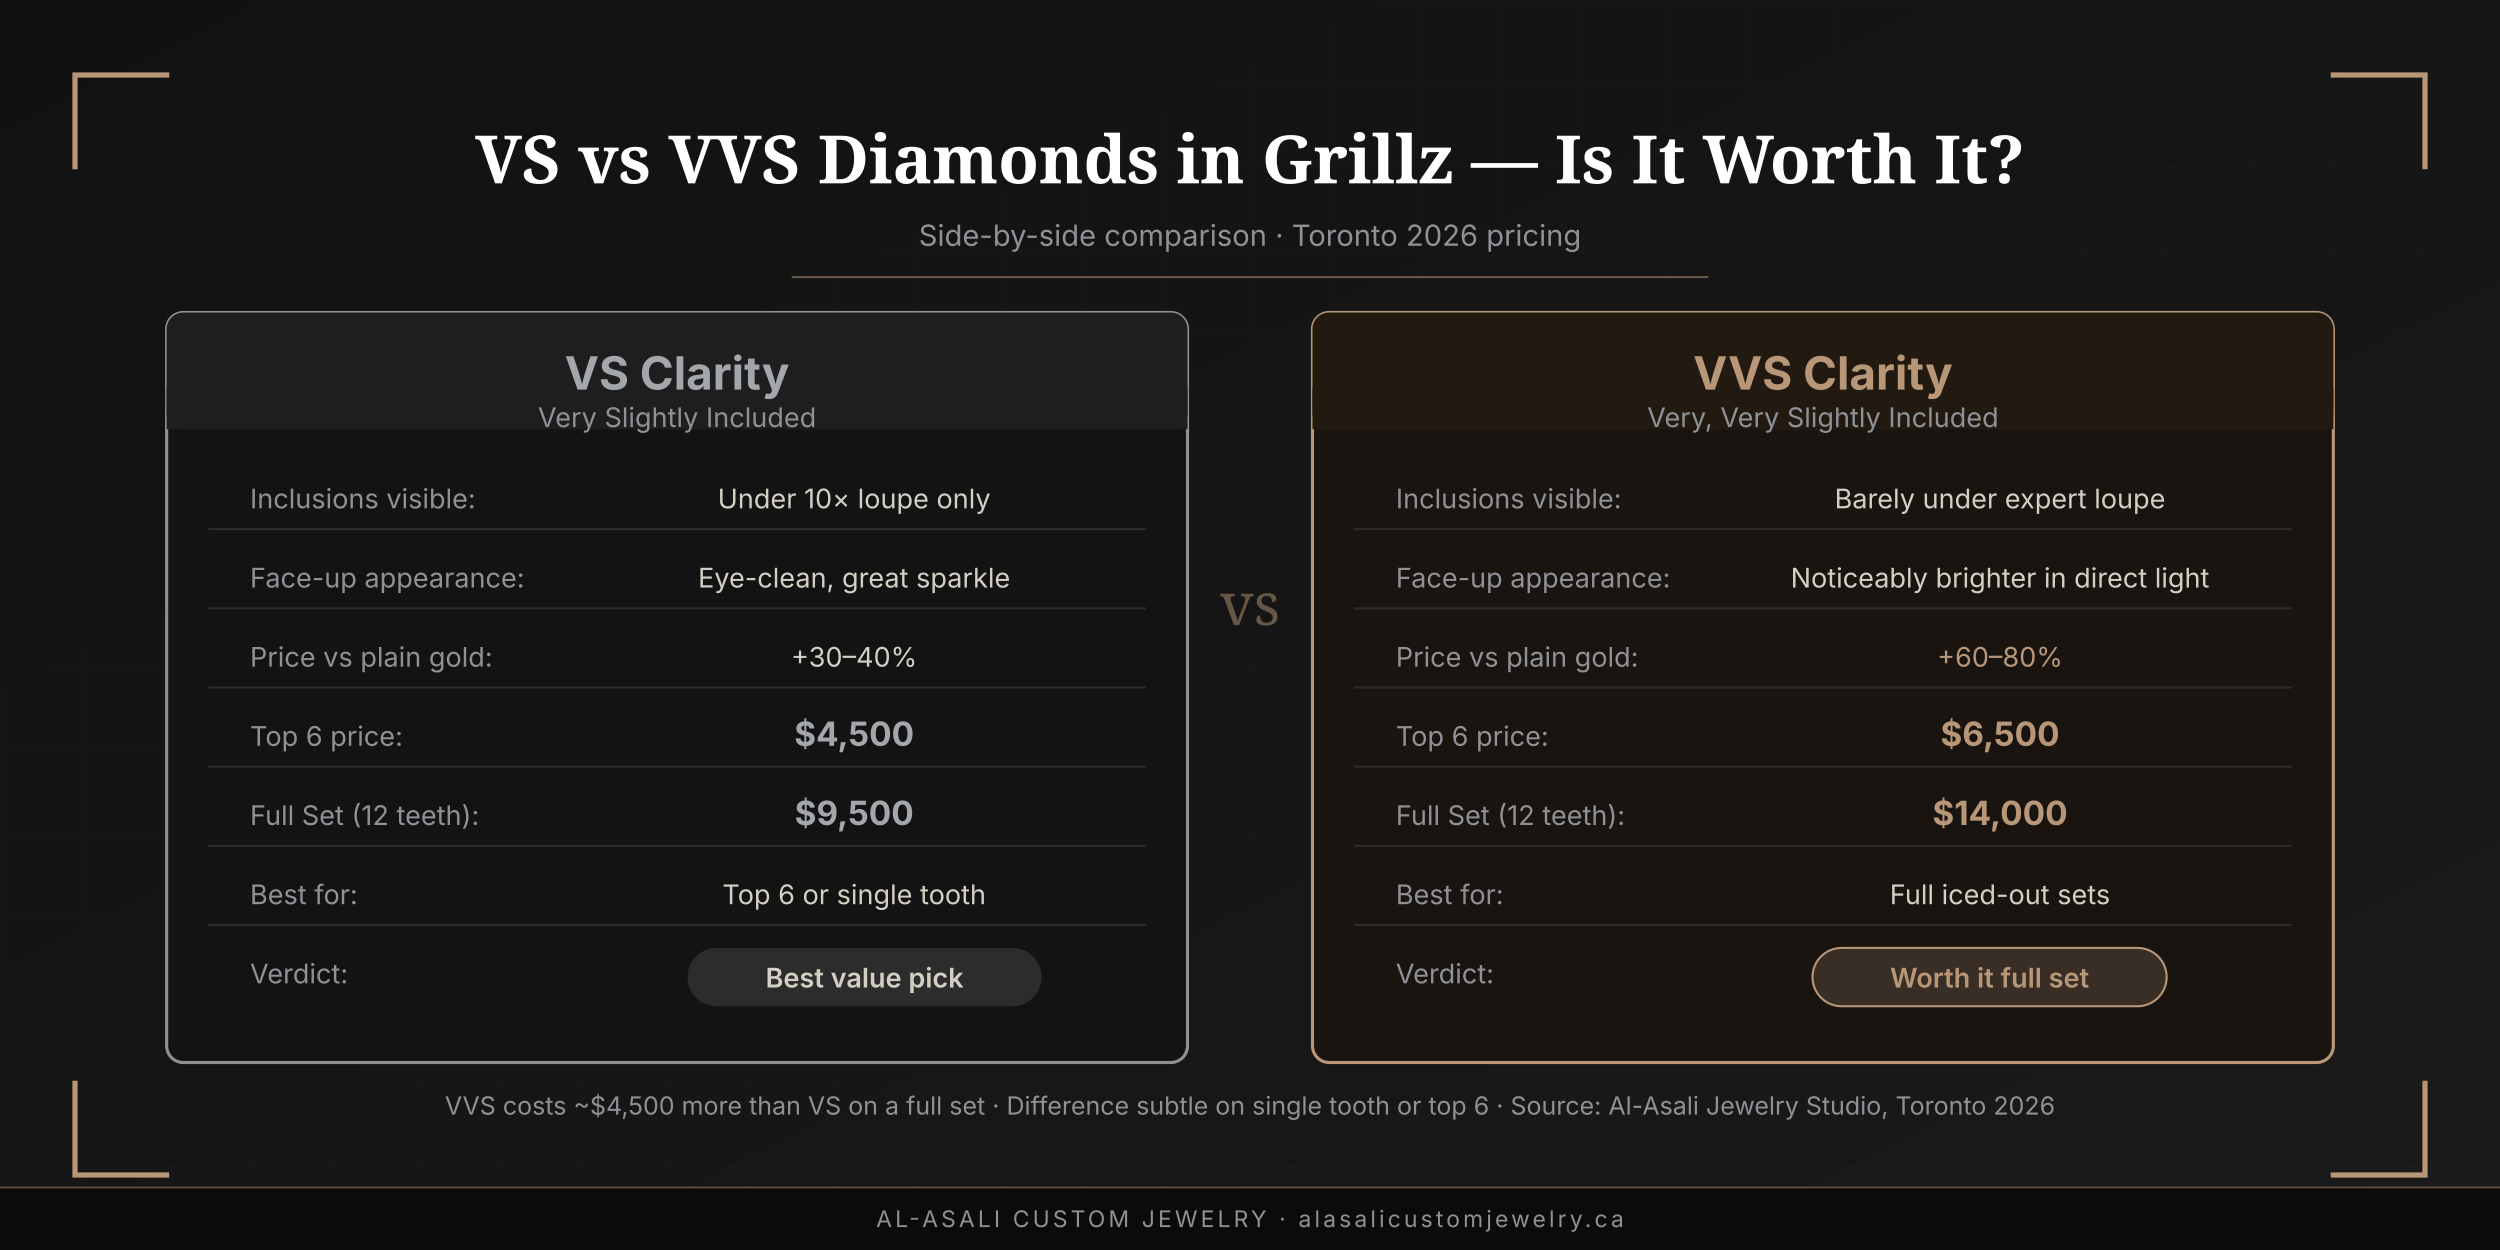
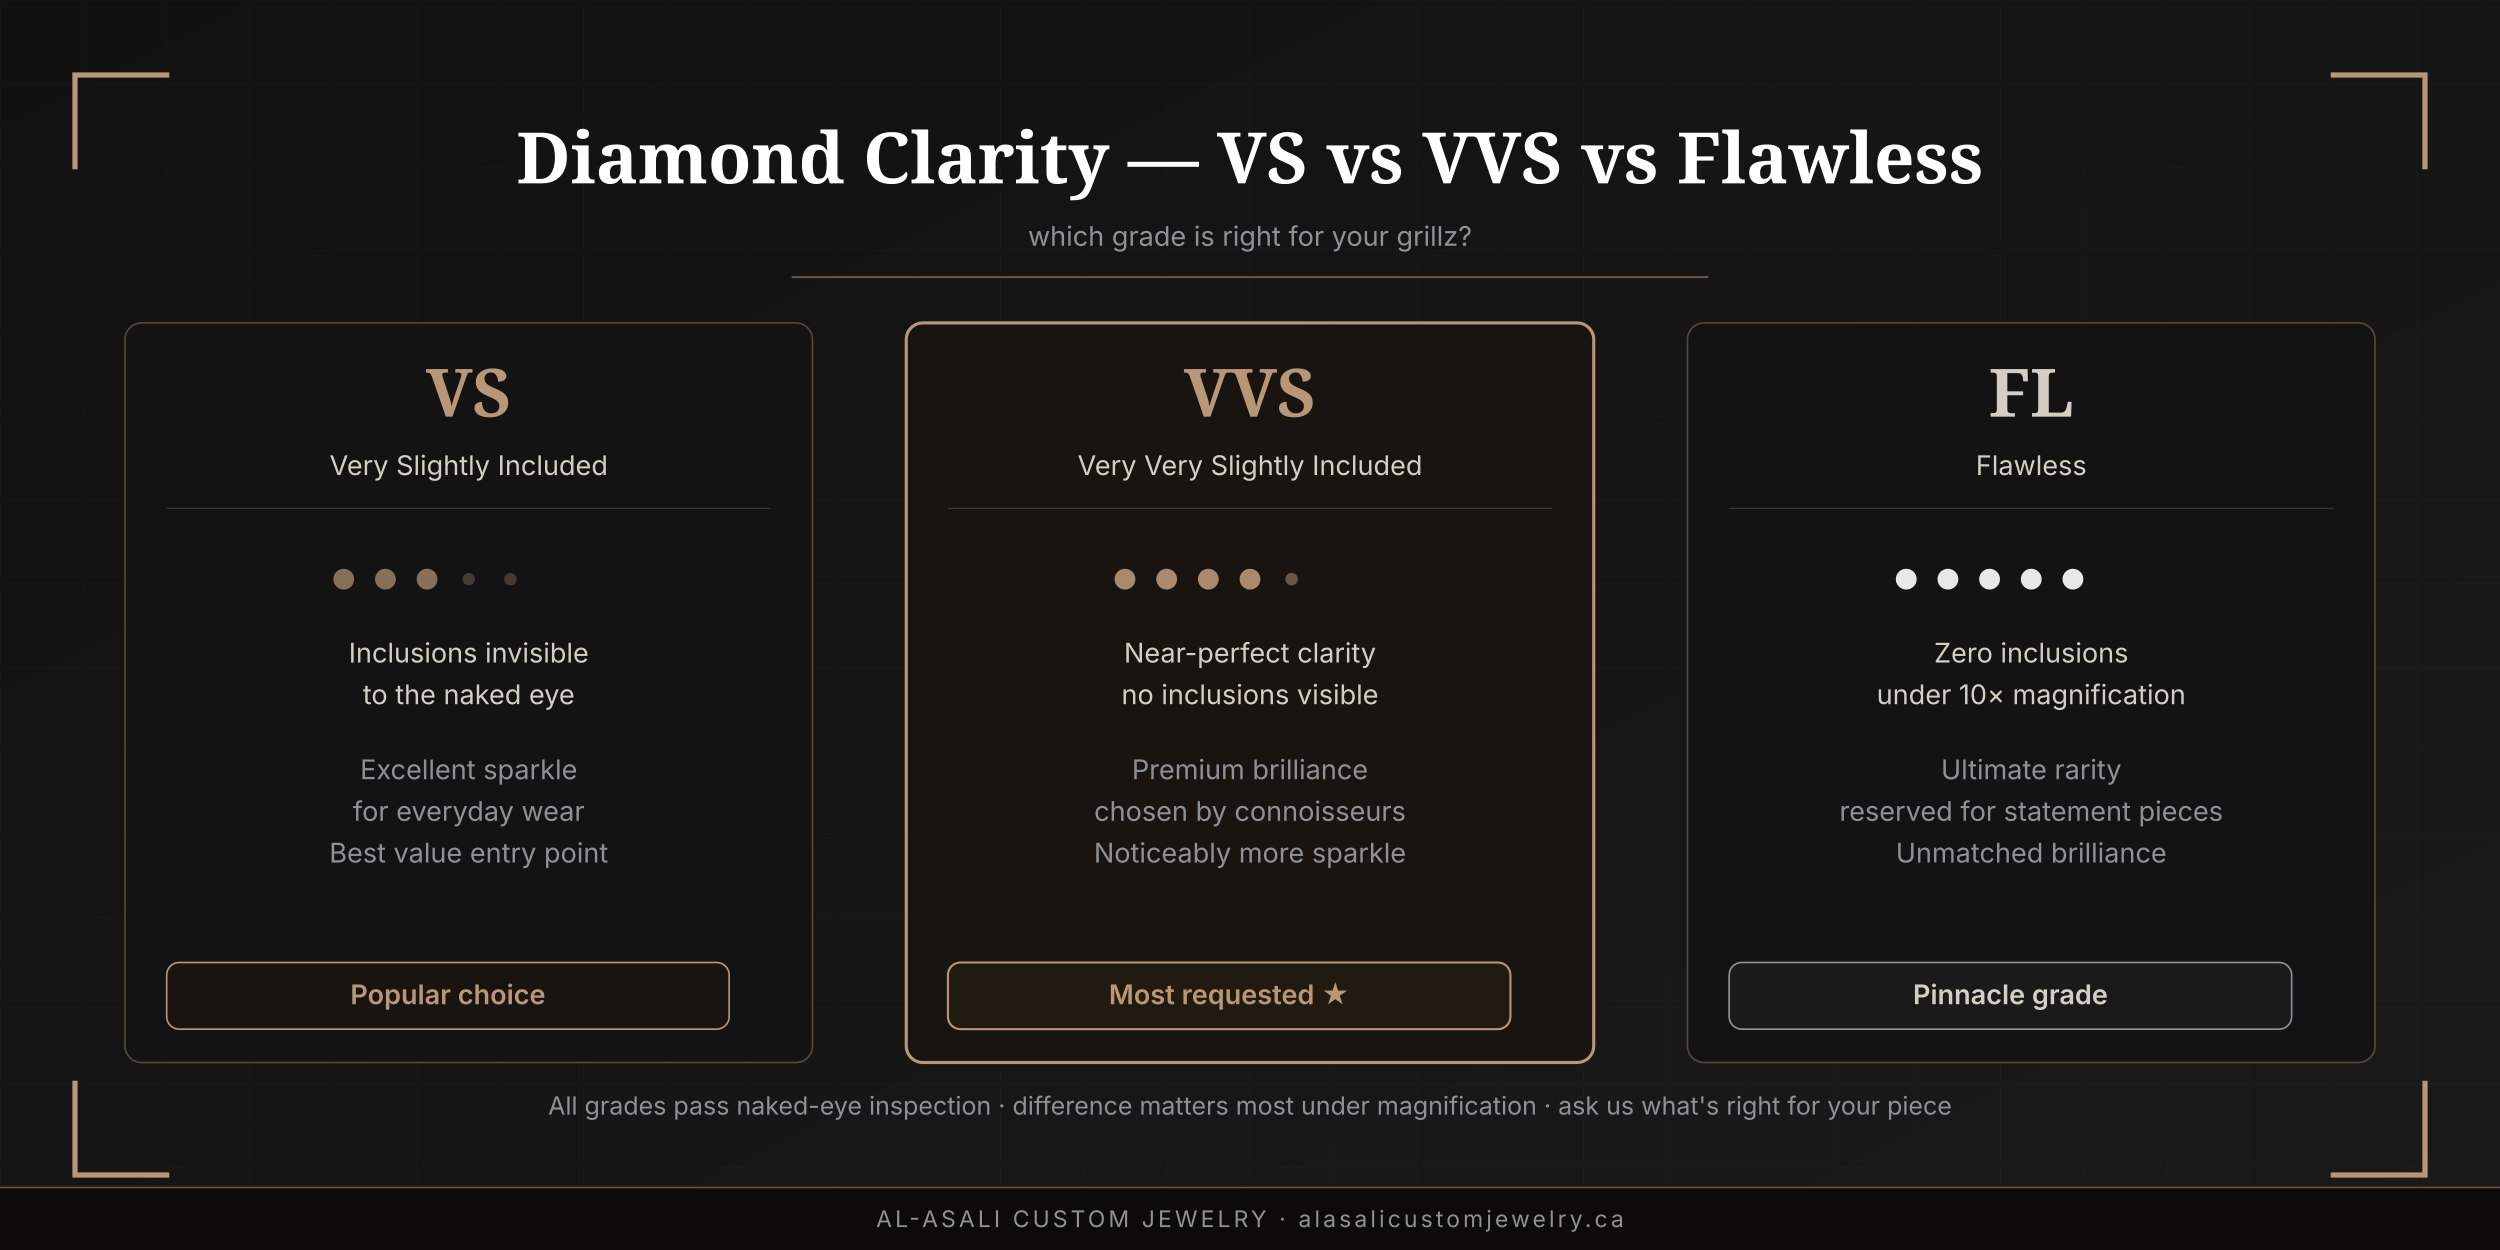
<svg xmlns="http://www.w3.org/2000/svg" viewBox="0 0 1200 600" width="1200" height="600">
  <defs>
    <linearGradient id="bg" x1="0" y1="0" x2="1" y2="1">
      <stop offset="0%" stop-color="#111111" />
      <stop offset="100%" stop-color="#1A1A1A" />
    </linearGradient>
  </defs>
  <rect width="1200" height="600" fill="url(#bg)" />
  <pattern id="grid" width="40" height="40" patternUnits="userSpaceOnUse">
    <path d="M 40 0 L 0 0 0 40" fill="none" stroke="#B89778" stroke-width="0.1" opacity="0.12" />
  </pattern>
  <rect width="1200" height="600" fill="url(#grid)" />
  <path d="M 36 80 L 36 36 L 80 36" fill="none" stroke="#B89778" stroke-width="2.5" stroke-linecap="square" />
  <path d="M 1120 36 L 1164 36 L 1164 80" fill="none" stroke="#B89778" stroke-width="2.5" stroke-linecap="square" />
  <path d="M 36 520 L 36 564 L 80 564" fill="none" stroke="#B89778" stroke-width="2.5" stroke-linecap="square" />
  <path d="M 1120 564 L 1164 564 L 1164 520" fill="none" stroke="#B89778" stroke-width="2.5" stroke-linecap="square" />
-   <text x="600" y="88" font-family="'Cormorant Garamond', Georgia, serif" font-size="32" font-weight="700" fill="#FFFFFF" text-anchor="middle">VS vs VVS Diamonds in Grillz — Is It Worth It?</text>
-   <text x="600" y="118" font-family="Inter, sans-serif" font-size="14" fill="#8E9196" text-anchor="middle">Side-by-side comparison · Toronto 2026 pricing</text>
+   <text x="600" y="88" font-family="'Cormorant Garamond', Georgia, serif" font-size="34" font-weight="700" fill="#FFFFFF" text-anchor="middle">Diamond Clarity — VS vs VVS vs Flawless</text>
+   <text x="600" y="118" font-family="Inter, sans-serif" font-size="13" fill="#8E9196" text-anchor="middle">which grade is right for your grillz?</text>
  <line x1="380" y1="133" x2="820" y2="133" stroke="#B89778" stroke-width="1" opacity="0.5" />
-   <rect x="80" y="150" width="490" height="360" rx="8" fill="#131313" stroke="#8E9196" stroke-width="1.5" />
-   <rect x="80" y="150" width="490" height="56" rx="8" fill="#1E1E1E" />
-   <rect x="80" y="186" width="490" height="20" fill="#1E1E1E" />
-   <text x="325" y="187" font-family="Inter, sans-serif" font-size="22" font-weight="700" fill="#A3A7AC" text-anchor="middle">VS Clarity</text>
-   <text x="325" y="205" font-family="Inter, sans-serif" font-size="13" fill="#8E9196" text-anchor="middle">Very Slightly Included</text>
-   <text x="120" y="244" font-family="Inter, sans-serif" font-size="13" fill="#8E9196">Inclusions visible:</text>
-   <text x="410" y="244" font-family="Inter, sans-serif" font-size="13" fill="#D4CFC5" text-anchor="middle">Under 10× loupe only</text>
-   <line x1="100" y1="254" x2="550" y2="254" stroke="#2C2C2C" stroke-width="1" />
-   <text x="120" y="282" font-family="Inter, sans-serif" font-size="13" fill="#8E9196">Face-up appearance:</text>
-   <text x="410" y="282" font-family="Inter, sans-serif" font-size="13" fill="#D4CFC5" text-anchor="middle">Eye-clean, great sparkle</text>
-   <line x1="100" y1="292" x2="550" y2="292" stroke="#2C2C2C" stroke-width="1" />
-   <text x="120" y="320" font-family="Inter, sans-serif" font-size="13" fill="#8E9196">Price vs plain gold:</text>
-   <text x="410" y="320" font-family="Inter, sans-serif" font-size="13" fill="#D4CFC5" text-anchor="middle">+30–40%</text>
-   <line x1="100" y1="330" x2="550" y2="330" stroke="#2C2C2C" stroke-width="1" />
-   <text x="120" y="358" font-family="Inter, sans-serif" font-size="13" fill="#8E9196">Top 6 price:</text>
-   <text x="410" y="358" font-family="Inter, sans-serif" font-size="16" font-weight="700" fill="#A3A7AC" text-anchor="middle">$4,500</text>
-   <line x1="100" y1="368" x2="550" y2="368" stroke="#2C2C2C" stroke-width="1" />
-   <text x="120" y="396" font-family="Inter, sans-serif" font-size="13" fill="#8E9196">Full Set (12 teeth):</text>
-   <text x="410" y="396" font-family="Inter, sans-serif" font-size="16" font-weight="700" fill="#A3A7AC" text-anchor="middle">$9,500</text>
-   <line x1="100" y1="406" x2="550" y2="406" stroke="#2C2C2C" stroke-width="1" />
-   <text x="120" y="434" font-family="Inter, sans-serif" font-size="13" fill="#8E9196">Best for:</text>
-   <text x="410" y="434" font-family="Inter, sans-serif" font-size="13" fill="#D4CFC5" text-anchor="middle">Top 6 or single tooth</text>
-   <line x1="100" y1="444" x2="550" y2="444" stroke="#2C2C2C" stroke-width="1" />
-   <text x="120" y="472" font-family="Inter, sans-serif" font-size="13" fill="#8E9196">Verdict:</text>
-   <rect x="330" y="455" width="170" height="28" rx="14" fill="#2C2C2C" />
-   <text x="415" y="474" font-family="Inter, sans-serif" font-size="13" font-weight="600" fill="#D4CFC5" text-anchor="middle">Best value pick</text>
-   <rect x="630" y="150" width="490" height="360" rx="8" fill="#1A1410" stroke="#B89778" stroke-width="1.5" />
-   <rect x="630" y="150" width="490" height="56" rx="8" fill="#221A10" />
-   <rect x="630" y="186" width="490" height="20" fill="#221A10" />
-   <text x="875" y="187" font-family="Inter, sans-serif" font-size="22" font-weight="700" fill="#B89778" text-anchor="middle">VVS Clarity</text>
-   <text x="875" y="205" font-family="Inter, sans-serif" font-size="13" fill="#8E9196" text-anchor="middle">Very, Very Slightly Included</text>
-   <text x="670" y="244" font-family="Inter, sans-serif" font-size="13" fill="#8E9196">Inclusions visible:</text>
-   <text x="960" y="244" font-family="Inter, sans-serif" font-size="13" fill="#D4CFC5" text-anchor="middle">Barely under expert loupe</text>
-   <line x1="650" y1="254" x2="1100" y2="254" stroke="#2C2C2C" stroke-width="1" />
-   <text x="670" y="282" font-family="Inter, sans-serif" font-size="13" fill="#8E9196">Face-up appearance:</text>
-   <text x="960" y="282" font-family="Inter, sans-serif" font-size="13" fill="#D4CFC5" text-anchor="middle">Noticeably brighter in direct light</text>
-   <line x1="650" y1="292" x2="1100" y2="292" stroke="#2C2C2C" stroke-width="1" />
-   <text x="670" y="320" font-family="Inter, sans-serif" font-size="13" fill="#8E9196">Price vs plain gold:</text>
-   <text x="960" y="320" font-family="Inter, sans-serif" font-size="13" fill="#B89778" text-anchor="middle">+60–80%</text>
-   <line x1="650" y1="330" x2="1100" y2="330" stroke="#2C2C2C" stroke-width="1" />
-   <text x="670" y="358" font-family="Inter, sans-serif" font-size="13" fill="#8E9196">Top 6 price:</text>
-   <text x="960" y="358" font-family="Inter, sans-serif" font-size="16" font-weight="700" fill="#B89778" text-anchor="middle">$6,500</text>
-   <line x1="650" y1="368" x2="1100" y2="368" stroke="#2C2C2C" stroke-width="1" />
-   <text x="670" y="396" font-family="Inter, sans-serif" font-size="13" fill="#8E9196">Full Set (12 teeth):</text>
-   <text x="960" y="396" font-family="Inter, sans-serif" font-size="16" font-weight="700" fill="#B89778" text-anchor="middle">$14,000</text>
-   <line x1="650" y1="406" x2="1100" y2="406" stroke="#2C2C2C" stroke-width="1" />
-   <text x="670" y="434" font-family="Inter, sans-serif" font-size="13" fill="#8E9196">Best for:</text>
-   <text x="960" y="434" font-family="Inter, sans-serif" font-size="13" fill="#D4CFC5" text-anchor="middle">Full iced-out sets</text>
-   <line x1="650" y1="444" x2="1100" y2="444" stroke="#2C2C2C" stroke-width="1" />
-   <text x="670" y="472" font-family="Inter, sans-serif" font-size="13" fill="#8E9196">Verdict:</text>
-   <rect x="870" y="455" width="170" height="28" rx="14" fill="#B89778" fill-opacity="0.2" stroke="#B89778" stroke-width="1" />
-   <text x="955" y="474" font-family="Inter, sans-serif" font-size="13" font-weight="600" fill="#B89778" text-anchor="middle">Worth it full set</text>
-   <text x="600" y="300" font-family="'Cormorant Garamond', Georgia, serif" font-size="28" fill="#B89778" text-anchor="middle" opacity="0.5">vs</text>
-   <text x="600" y="535" font-family="Inter, sans-serif" font-size="12" fill="#8E9196" text-anchor="middle">VVS costs ~$4,500 more than VS on a full set · Difference subtle on single tooth or top 6 · Source: Al-Asali Jewelry Studio, Toronto 2026</text>
+   <rect x="60" y="155" width="330" height="355" rx="8" fill="#131313" stroke="#B89778" stroke-width="0.8" stroke-opacity="0.4" />
+   <text x="225" y="200" font-family="'Cormorant Garamond', Georgia, serif" font-size="32" font-weight="700" fill="#B89778" text-anchor="middle">VS</text>
+   <text x="225" y="228" font-family="Inter, sans-serif" font-size="13" fill="#D4CFC5" text-anchor="middle">Very Slightly Included</text>
+   <line x1="80" y1="244" x2="370" y2="244" stroke="#B89778" stroke-width="0.5" opacity="0.3" />
+   <circle cx="165" cy="278" r="5" fill="#B89778" opacity="0.7" />
+   <circle cx="185" cy="278" r="5" fill="#B89778" opacity="0.7" />
+   <circle cx="205" cy="278" r="5" fill="#B89778" opacity="0.7" />
+   <circle cx="225" cy="278" r="3" fill="#B89778" opacity="0.3" />
+   <circle cx="245" cy="278" r="3" fill="#B89778" opacity="0.3" />
+   <text x="225" y="318" font-family="Inter, sans-serif" font-size="13" fill="#D4CFC5" text-anchor="middle">Inclusions invisible</text>
+   <text x="225" y="338" font-family="Inter, sans-serif" font-size="13" fill="#D4CFC5" text-anchor="middle">to the naked eye</text>
+   <text x="225" y="374" font-family="Inter, sans-serif" font-size="13" fill="#8E9196" text-anchor="middle">Excellent sparkle</text>
+   <text x="225" y="394" font-family="Inter, sans-serif" font-size="13" fill="#8E9196" text-anchor="middle">for everyday wear</text>
+   <text x="225" y="414" font-family="Inter, sans-serif" font-size="13" fill="#8E9196" text-anchor="middle">Best value entry point</text>
+   <rect x="80" y="462" width="270" height="32" rx="6" fill="#1A1410" stroke="#B89778" stroke-width="0.8" />
+   <text x="215" y="482" font-family="Inter, sans-serif" font-size="13" font-weight="600" fill="#B89778" text-anchor="middle">Popular choice</text>
+   <rect x="435" y="155" width="330" height="355" rx="8" fill="#1A1410" stroke="#B89778" stroke-width="1.5" />
+   <text x="600" y="200" font-family="'Cormorant Garamond', Georgia, serif" font-size="32" font-weight="700" fill="#B89778" text-anchor="middle">VVS</text>
+   <text x="600" y="228" font-family="Inter, sans-serif" font-size="13" fill="#D4CFC5" text-anchor="middle">Very Very Slightly Included</text>
+   <line x1="455" y1="244" x2="745" y2="244" stroke="#B89778" stroke-width="0.5" opacity="0.3" />
+   <circle cx="540" cy="278" r="5" fill="#B89778" opacity="0.9" />
+   <circle cx="560" cy="278" r="5" fill="#B89778" opacity="0.9" />
+   <circle cx="580" cy="278" r="5" fill="#B89778" opacity="0.9" />
+   <circle cx="600" cy="278" r="5" fill="#B89778" opacity="0.9" />
+   <circle cx="620" cy="278" r="3" fill="#B89778" opacity="0.5" />
+   <text x="600" y="318" font-family="Inter, sans-serif" font-size="13" fill="#D4CFC5" text-anchor="middle">Near-perfect clarity</text>
+   <text x="600" y="338" font-family="Inter, sans-serif" font-size="13" fill="#D4CFC5" text-anchor="middle">no inclusions visible</text>
+   <text x="600" y="374" font-family="Inter, sans-serif" font-size="13" fill="#8E9196" text-anchor="middle">Premium brilliance</text>
+   <text x="600" y="394" font-family="Inter, sans-serif" font-size="13" fill="#8E9196" text-anchor="middle">chosen by connoisseurs</text>
+   <text x="600" y="414" font-family="Inter, sans-serif" font-size="13" fill="#8E9196" text-anchor="middle">Noticeably more sparkle</text>
+   <rect x="455" y="462" width="270" height="32" rx="6" fill="#221A10" stroke="#B89778" stroke-width="1" />
+   <text x="590" y="482" font-family="Inter, sans-serif" font-size="13" font-weight="600" fill="#B89778" text-anchor="middle">Most requested ★</text>
+   <rect x="810" y="155" width="330" height="355" rx="8" fill="#131313" stroke="#B89778" stroke-width="0.8" stroke-opacity="0.4" />
+   <text x="975" y="200" font-family="'Cormorant Garamond', Georgia, serif" font-size="32" font-weight="700" fill="#D4CFC5" text-anchor="middle">FL</text>
+   <text x="975" y="228" font-family="Inter, sans-serif" font-size="13" fill="#D4CFC5" text-anchor="middle">Flawless</text>
+   <line x1="830" y1="244" x2="1120" y2="244" stroke="#B89778" stroke-width="0.5" opacity="0.3" />
+   <circle cx="915" cy="278" r="5" fill="#FFFFFF" opacity="0.9" />
+   <circle cx="935" cy="278" r="5" fill="#FFFFFF" opacity="0.9" />
+   <circle cx="955" cy="278" r="5" fill="#FFFFFF" opacity="0.9" />
+   <circle cx="975" cy="278" r="5" fill="#FFFFFF" opacity="0.9" />
+   <circle cx="995" cy="278" r="5" fill="#FFFFFF" opacity="0.9" />
+   <text x="975" y="318" font-family="Inter, sans-serif" font-size="13" fill="#D4CFC5" text-anchor="middle">Zero inclusions</text>
+   <text x="975" y="338" font-family="Inter, sans-serif" font-size="13" fill="#D4CFC5" text-anchor="middle">under 10× magnification</text>
+   <text x="975" y="374" font-family="Inter, sans-serif" font-size="13" fill="#8E9196" text-anchor="middle">Ultimate rarity</text>
+   <text x="975" y="394" font-family="Inter, sans-serif" font-size="13" fill="#8E9196" text-anchor="middle">reserved for statement pieces</text>
+   <text x="975" y="414" font-family="Inter, sans-serif" font-size="13" fill="#8E9196" text-anchor="middle">Unmatched brilliance</text>
+   <rect x="830" y="462" width="270" height="32" rx="6" fill="#1A1A1A" stroke="#8E9196" stroke-width="0.8" />
+   <text x="965" y="482" font-family="Inter, sans-serif" font-size="13" font-weight="600" fill="#D4CFC5" text-anchor="middle">Pinnacle grade</text>
+   <text x="600" y="535" font-family="Inter, sans-serif" font-size="12" fill="#8E9196" text-anchor="middle">All grades pass naked-eye inspection · difference matters most under magnification · ask us what's right for your piece</text>
  <rect x="0" y="570" width="1200" height="30" fill="#0D0B0A" />
  <line x1="0" y1="570" x2="1200" y2="570" stroke="#B89778" stroke-width="0.8" opacity="0.5" />
  <text x="600" y="589" font-family="Inter, sans-serif" font-size="11" fill="#8E9196" text-anchor="middle" letter-spacing="1.5">AL-ASALI CUSTOM JEWELRY  ·  alasalicustomjewelry.ca</text>
</svg>
